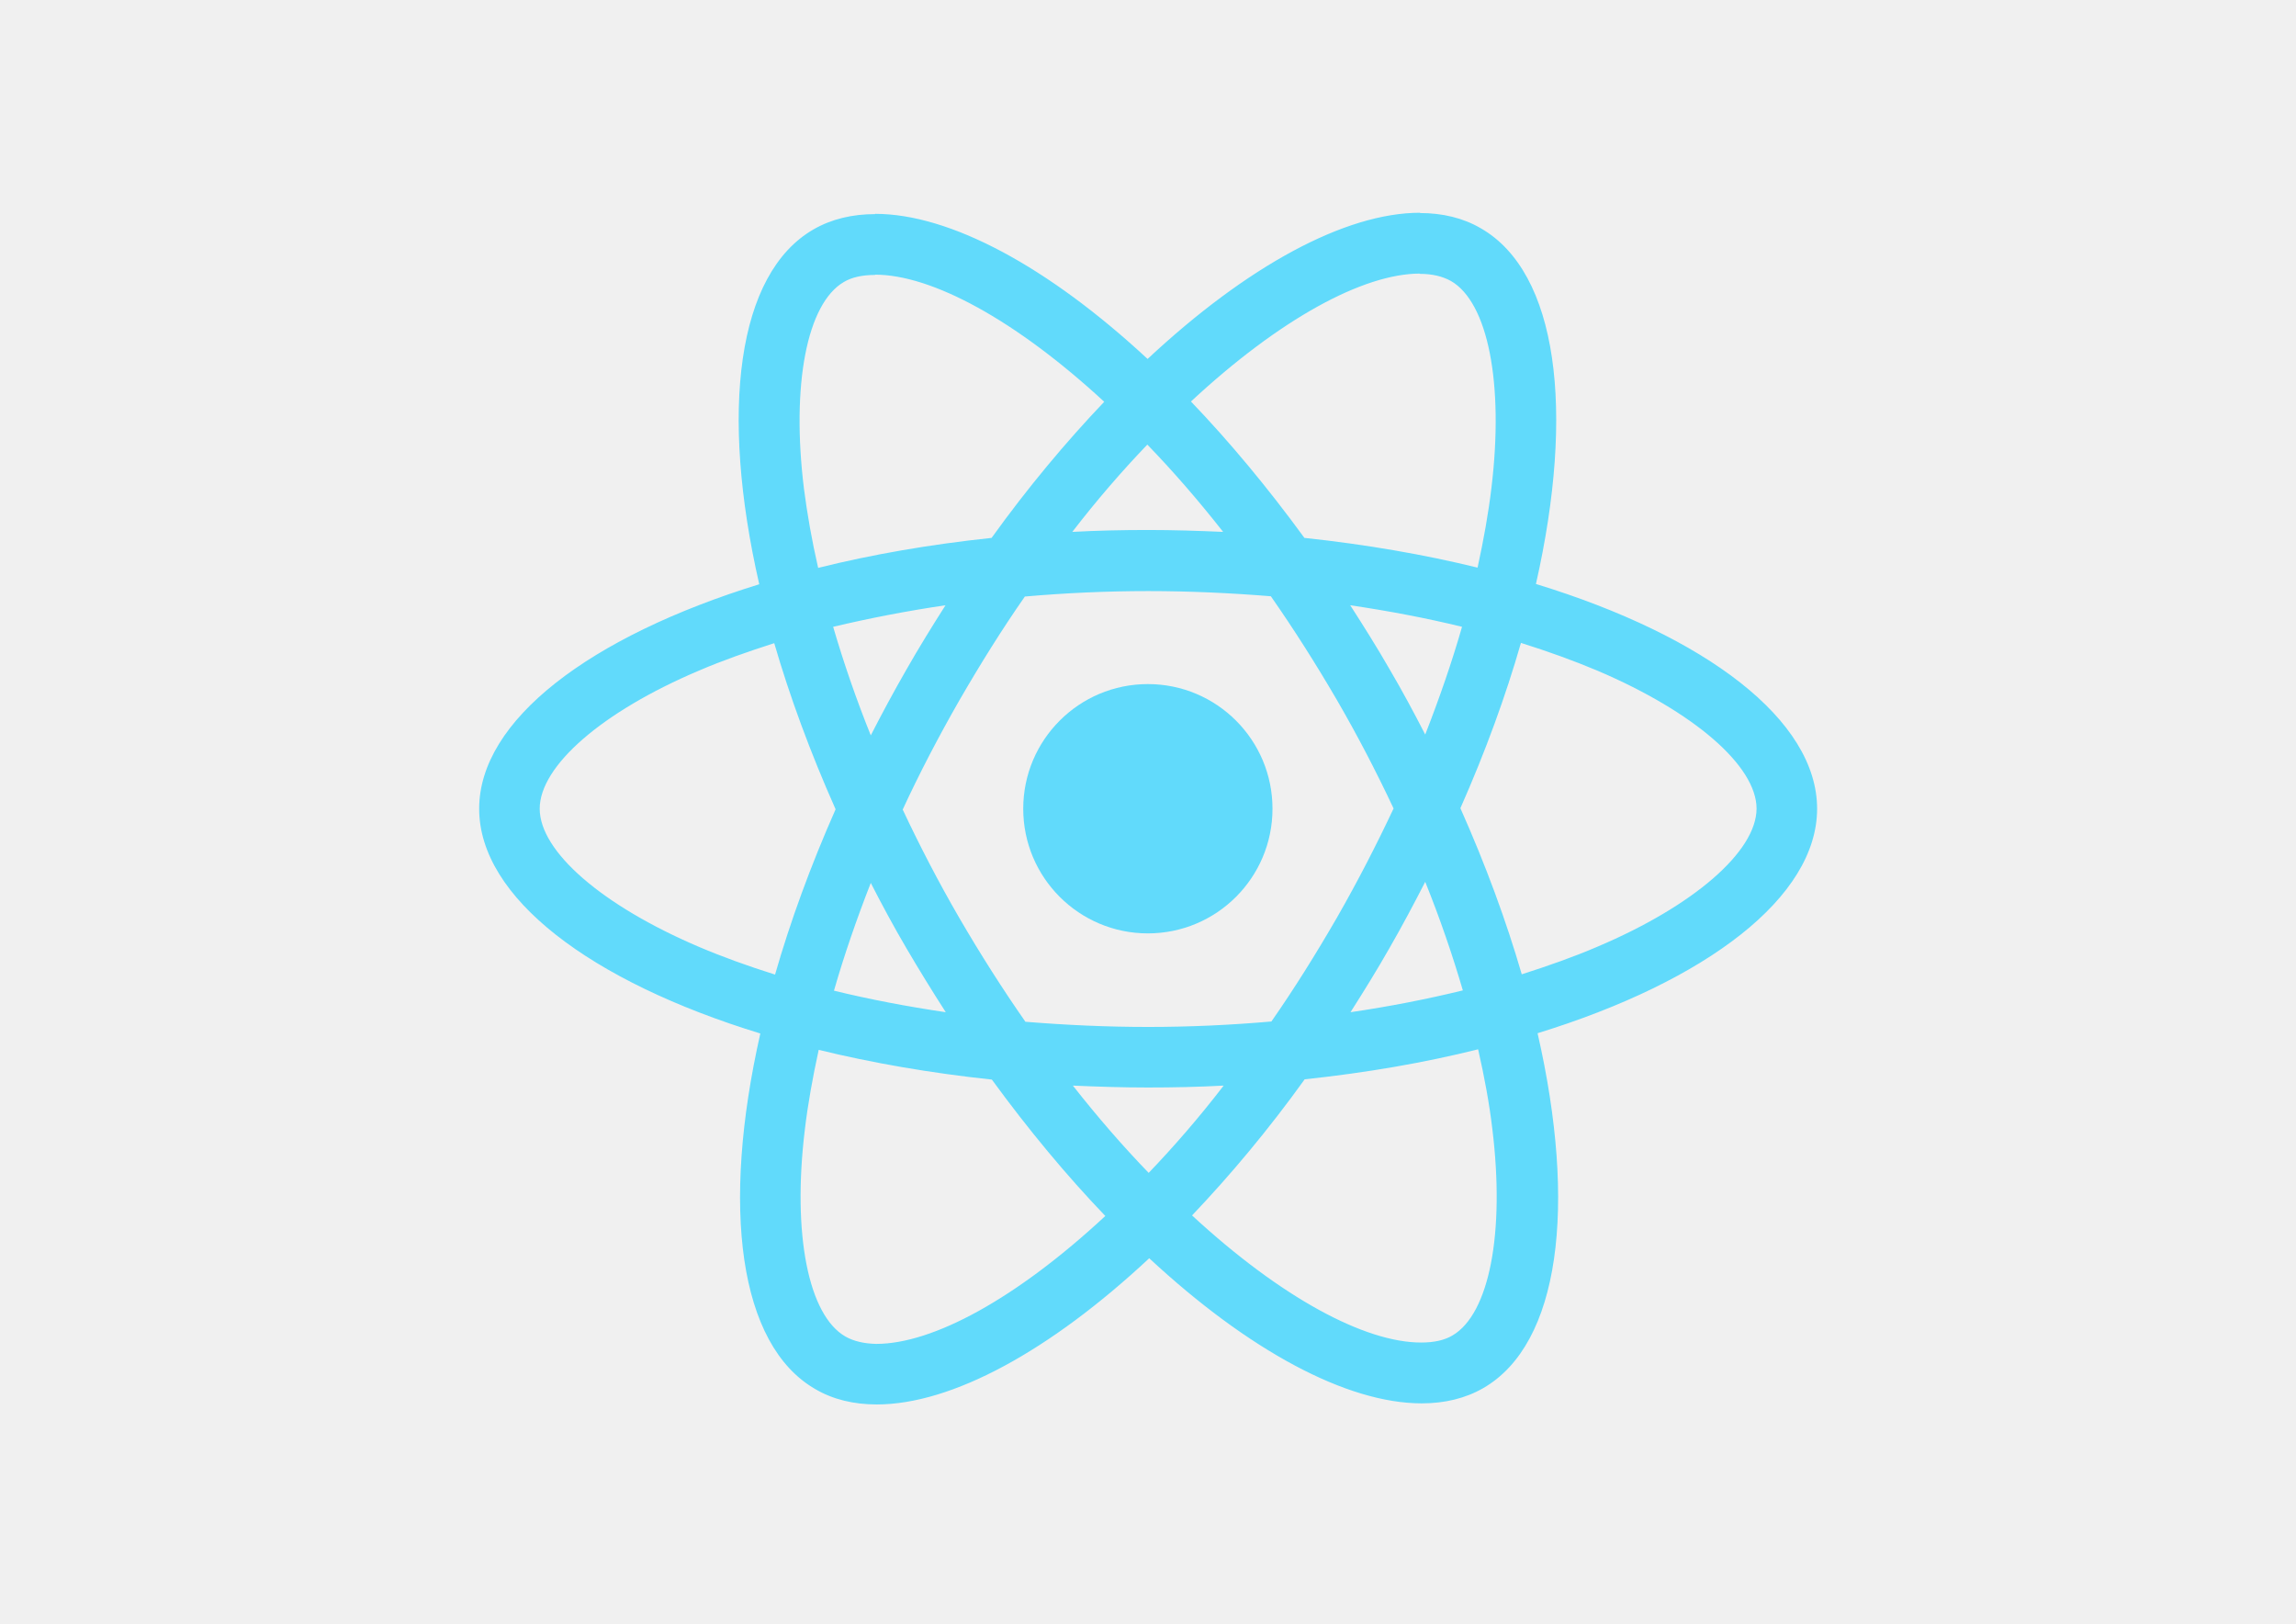
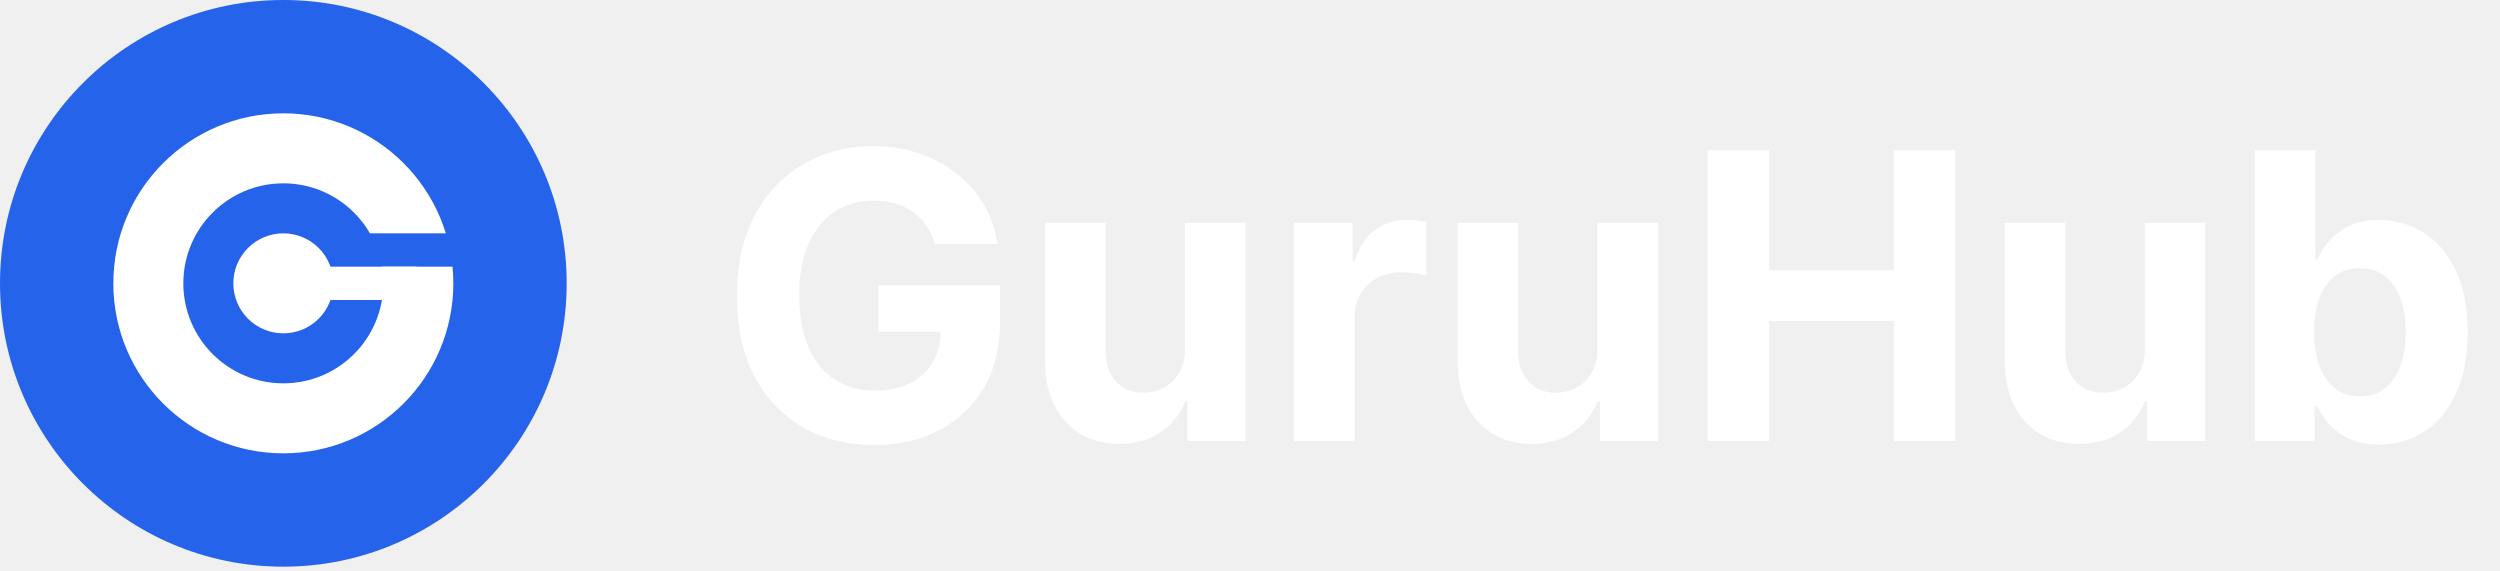
- <svg xmlns="http://www.w3.org/2000/svg" viewBox="0 0 841.9 595.3">
-   <g fill="#61DAFB">
-     <path d="M666.3 296.5c0-32.5-40.7-63.3-103.1-82.4 14.4-63.6 8-114.2-20.2-130.4-6.5-3.8-14.1-5.6-22.4-5.6v22.3c4.6 0 8.3.9 11.4 2.6 13.6 7.8 19.5 37.5 14.9 75.7-1.1 9.4-2.9 19.3-5.1 29.4-19.6-4.8-41-8.5-63.5-10.9-13.5-18.5-27.5-35.3-41.6-50 32.6-30.3 63.2-46.9 84-46.9V78c-27.5 0-63.5 19.6-99.9 53.6-36.4-33.8-72.4-53.2-99.9-53.2v22.3c20.7 0 51.4 16.5 84 46.6-14 14.7-28 31.4-41.3 49.9-22.6 2.4-44 6.1-63.6 11-2.3-10-4-19.7-5.2-29-4.7-38.2 1.1-67.9 14.6-75.8 3-1.8 6.9-2.6 11.5-2.6V78.5c-8.4 0-16 1.8-22.6 5.6-28.1 16.2-34.4 66.7-19.9 130.1-62.2 19.2-102.7 49.9-102.7 82.3 0 32.5 40.7 63.3 103.1 82.4-14.4 63.6-8 114.2 20.2 130.4 6.5 3.8 14.1 5.6 22.5 5.6 27.5 0 63.5-19.6 99.9-53.6 36.4 33.8 72.4 53.2 99.9 53.2 8.4 0 16-1.8 22.6-5.6 28.1-16.2 34.4-66.7 19.9-130.1 62-19.1 102.5-49.9 102.5-82.3zm-130.2-66.7c-3.7 12.9-8.3 26.2-13.5 39.5-4.1-8-8.4-16-13.1-24-4.6-8-9.5-15.8-14.4-23.4 14.2 2.1 27.9 4.7 41 7.9zm-45.8 106.5c-7.8 13.5-15.8 26.3-24.1 38.2-14.9 1.3-30 2-45.2 2-15.1 0-30.2-.7-45-1.9-8.3-11.9-16.4-24.6-24.2-38-7.6-13.1-14.5-26.4-20.8-39.8 6.2-13.4 13.2-26.8 20.7-39.9 7.8-13.5 15.8-26.3 24.1-38.2 14.9-1.3 30-2 45.2-2 15.1 0 30.2.7 45 1.9 8.3 11.9 16.4 24.6 24.2 38 7.6 13.1 14.5 26.4 20.8 39.8-6.3 13.4-13.2 26.8-20.7 39.9zm32.3-13c5.4 13.4 10 26.8 13.8 39.8-13.1 3.2-26.9 5.9-41.2 8 4.9-7.7 9.8-15.6 14.4-23.7 4.6-8 8.9-16.1 13-24.1zM421.2 430c-9.3-9.6-18.6-20.3-27.8-32 9 .4 18.2.7 27.5.7 9.4 0 18.7-.2 27.8-.7-9 11.7-18.3 22.4-27.5 32zm-74.4-58.9c-14.2-2.1-27.9-4.7-41-7.9 3.7-12.9 8.3-26.2 13.5-39.5 4.1 8 8.4 16 13.1 24 4.7 8 9.5 15.8 14.4 23.4zM420.7 163c9.3 9.6 18.6 20.3 27.8 32-9-.4-18.2-.7-27.5-.7-9.4 0-18.7.2-27.8.7 9-11.7 18.3-22.4 27.5-32zm-74 58.9c-4.9 7.7-9.8 15.6-14.4 23.7-4.6 8-8.9 16-13 24-5.4-13.4-10-26.8-13.8-39.8 13.1-3.1 26.9-5.8 41.2-7.9zm-90.5 125.2c-35.4-15.1-58.3-34.9-58.3-50.6 0-15.7 22.9-35.6 58.3-50.6 8.6-3.7 18-7 27.7-10.1 5.7 19.6 13.2 40 22.5 60.9-9.2 20.8-16.6 41.1-22.2 60.6-9.9-3.1-19.3-6.5-28-10.2zM310 490c-13.6-7.8-19.5-37.5-14.9-75.7 1.1-9.4 2.9-19.3 5.1-29.4 19.6 4.8 41 8.5 63.5 10.9 13.5 18.5 27.5 35.3 41.6 50-32.6 30.3-63.2 46.9-84 46.9-4.5-.1-8.3-1-11.3-2.7zm237.2-76.2c4.7 38.2-1.1 67.9-14.6 75.8-3 1.8-6.9 2.6-11.5 2.6-20.7 0-51.4-16.5-84-46.6 14-14.7 28-31.4 41.3-49.9 22.6-2.4 44-6.1 63.6-11 2.3 10.1 4.1 19.8 5.2 29.1zm38.5-66.7c-8.6 3.7-18 7-27.7 10.1-5.7-19.6-13.2-40-22.5-60.9 9.2-20.8 16.6-41.1 22.2-60.6 9.9 3.1 19.3 6.5 28.1 10.2 35.4 15.1 58.3 34.9 58.3 50.6-.1 15.7-23 35.6-58.4 50.6zM320.8 78.4z" />
-     <circle cx="420.9" cy="296.5" r="45.7" />
-     <path d="M520.5 78.1z" />
-   </g>
+ <svg xmlns="http://www.w3.org/2000/svg" width="390" height="89" viewBox="0 0 390 89" fill="none">
+   <path d="M145.836 38.087C145.526 37.009 145.09 36.056 144.529 35.229C143.967 34.387 143.28 33.678 142.468 33.102C141.67 32.511 140.754 32.06 139.72 31.75C138.701 31.44 137.571 31.285 136.33 31.285C134.011 31.285 131.972 31.861 130.214 33.013C128.471 34.165 127.112 35.842 126.137 38.043C125.162 40.229 124.674 42.903 124.674 46.065C124.674 49.226 125.154 51.915 126.115 54.13C127.075 56.346 128.434 58.038 130.192 59.205C131.95 60.357 134.025 60.933 136.419 60.933C138.59 60.933 140.444 60.549 141.98 59.781C143.532 58.998 144.713 57.898 145.526 56.479C146.353 55.061 146.767 53.385 146.767 51.449L148.717 51.737H137.017V44.513H156.007V50.23C156.007 54.219 155.165 57.646 153.481 60.512C151.797 63.363 149.478 65.565 146.523 67.116C143.569 68.652 140.186 69.42 136.374 69.42C132.12 69.42 128.382 68.482 125.162 66.606C121.941 64.715 119.43 62.034 117.628 58.562C115.84 55.076 114.946 50.94 114.946 46.153C114.946 42.475 115.478 39.195 116.542 36.315C117.62 33.419 119.127 30.967 121.062 28.958C122.998 26.949 125.25 25.42 127.821 24.371C130.391 23.322 133.176 22.797 136.175 22.797C138.745 22.797 141.138 23.174 143.354 23.928C145.57 24.666 147.535 25.715 149.249 27.074C150.977 28.433 152.388 30.051 153.481 31.927C154.574 33.788 155.276 35.842 155.586 38.087H145.836ZM184.864 54.308V34.763H194.304V68.8H185.241V62.617H184.886C184.118 64.612 182.84 66.215 181.053 67.426C179.28 68.637 177.116 69.243 174.56 69.243C172.285 69.243 170.283 68.726 168.555 67.692C166.826 66.658 165.475 65.188 164.5 63.282C163.539 61.377 163.052 59.094 163.037 56.435V34.763H172.477V54.751C172.492 56.76 173.031 58.348 174.095 59.515C175.158 60.682 176.584 61.266 178.371 61.266C179.509 61.266 180.572 61.007 181.562 60.49C182.552 59.958 183.35 59.175 183.955 58.141C184.576 57.107 184.879 55.829 184.864 54.308ZM201.854 68.8V34.763H211.006V40.702H211.361C211.981 38.59 213.023 36.994 214.485 35.916C215.948 34.822 217.632 34.276 219.537 34.276C220.01 34.276 220.52 34.306 221.066 34.365C221.613 34.424 222.093 34.505 222.507 34.608V42.984C222.063 42.852 221.45 42.733 220.667 42.63C219.884 42.526 219.168 42.475 218.518 42.475C217.129 42.475 215.888 42.778 214.795 43.383C213.717 43.974 212.86 44.801 212.225 45.865C211.604 46.929 211.294 48.155 211.294 49.544V68.8H201.854ZM249.214 54.308V34.763H258.654V68.8H249.591V62.617H249.236C248.468 64.612 247.19 66.215 245.403 67.426C243.63 68.637 241.466 69.243 238.91 69.243C236.635 69.243 234.633 68.726 232.905 67.692C231.176 66.658 229.825 65.188 228.85 63.282C227.889 61.377 227.402 59.094 227.387 56.435V34.763H236.827V54.751C236.842 56.76 237.381 58.348 238.445 59.515C239.508 60.682 240.934 61.266 242.721 61.266C243.859 61.266 244.922 61.007 245.912 60.49C246.902 59.958 247.7 59.175 248.305 58.141C248.926 57.107 249.229 55.829 249.214 54.308ZM266.382 68.8V23.418H275.977V42.142H295.454V23.418H305.027V68.8H295.454V50.053H275.977V68.8H266.382ZM334.587 54.308V34.763H344.027V68.8H334.964V62.617H334.609C333.841 64.612 332.563 66.215 330.776 67.426C329.003 68.637 326.839 69.243 324.283 69.243C322.008 69.243 320.007 68.726 318.278 67.692C316.55 66.658 315.198 65.188 314.223 63.282C313.263 61.377 312.775 59.094 312.761 56.435V34.763H322.2V54.751C322.215 56.76 322.754 58.348 323.818 59.515C324.882 60.682 326.307 61.266 328.095 61.266C329.232 61.266 330.296 61.007 331.286 60.49C332.275 59.958 333.073 59.175 333.679 58.141C334.299 57.107 334.602 55.829 334.587 54.308ZM351.755 68.8V23.418H361.195V40.48H361.483C361.897 39.565 362.495 38.634 363.278 37.688C364.076 36.728 365.11 35.931 366.38 35.295C367.665 34.645 369.261 34.32 371.166 34.32C373.648 34.32 375.938 34.97 378.036 36.27C380.133 37.556 381.81 39.498 383.066 42.098C384.322 44.683 384.949 47.926 384.949 51.826C384.949 55.623 384.336 58.828 383.11 61.443C381.899 64.043 380.244 66.015 378.147 67.359C376.064 68.689 373.729 69.354 371.144 69.354C369.312 69.354 367.754 69.051 366.469 68.445C365.198 67.84 364.157 67.079 363.344 66.163C362.532 65.232 361.911 64.294 361.483 63.349H361.062V68.8H351.755ZM360.995 51.782C360.995 53.806 361.276 55.571 361.837 57.078C362.399 58.584 363.211 59.759 364.275 60.601C365.339 61.428 366.631 61.842 368.153 61.842C369.689 61.842 370.989 61.421 372.053 60.579C373.116 59.722 373.922 58.54 374.468 57.033C375.029 55.512 375.31 53.761 375.31 51.782C375.31 49.817 375.037 48.088 374.49 46.596C373.944 45.104 373.139 43.937 372.075 43.095C371.011 42.253 369.704 41.832 368.153 41.832C366.616 41.832 365.316 42.238 364.253 43.051C363.204 43.863 362.399 45.016 361.837 46.508C361.276 48 360.995 49.758 360.995 51.782Z" fill="white" />
+   <circle cx="44.2" cy="44.2" r="33.8" fill="white" />
+   <path d="M88.4 44.2C88.4 68.611 68.611 88.4 44.2 88.4C19.789 88.4 0 68.611 0 44.2C0 19.789 19.789 0 44.2 0C68.611 0 88.4 19.789 88.4 44.2ZM17.68 44.2C17.68 58.847 29.553 70.72 44.2 70.72C58.847 70.72 70.72 58.847 70.72 44.2C70.72 29.553 58.847 17.68 44.2 17.68C29.553 17.68 17.68 29.553 17.68 44.2Z" fill="#2563EB" />
+   <circle cx="44.2" cy="44.2" r="15.6" fill="#2563EB" />
+   <circle cx="44.2" cy="44.2" r="7.8" fill="white" />
+   <rect x="54.6" y="36.4" width="20.8" height="5.2" fill="#2563EB" />
+   <rect x="44.2" y="41.6" width="20.8" height="5.2" fill="white" />
</svg>
